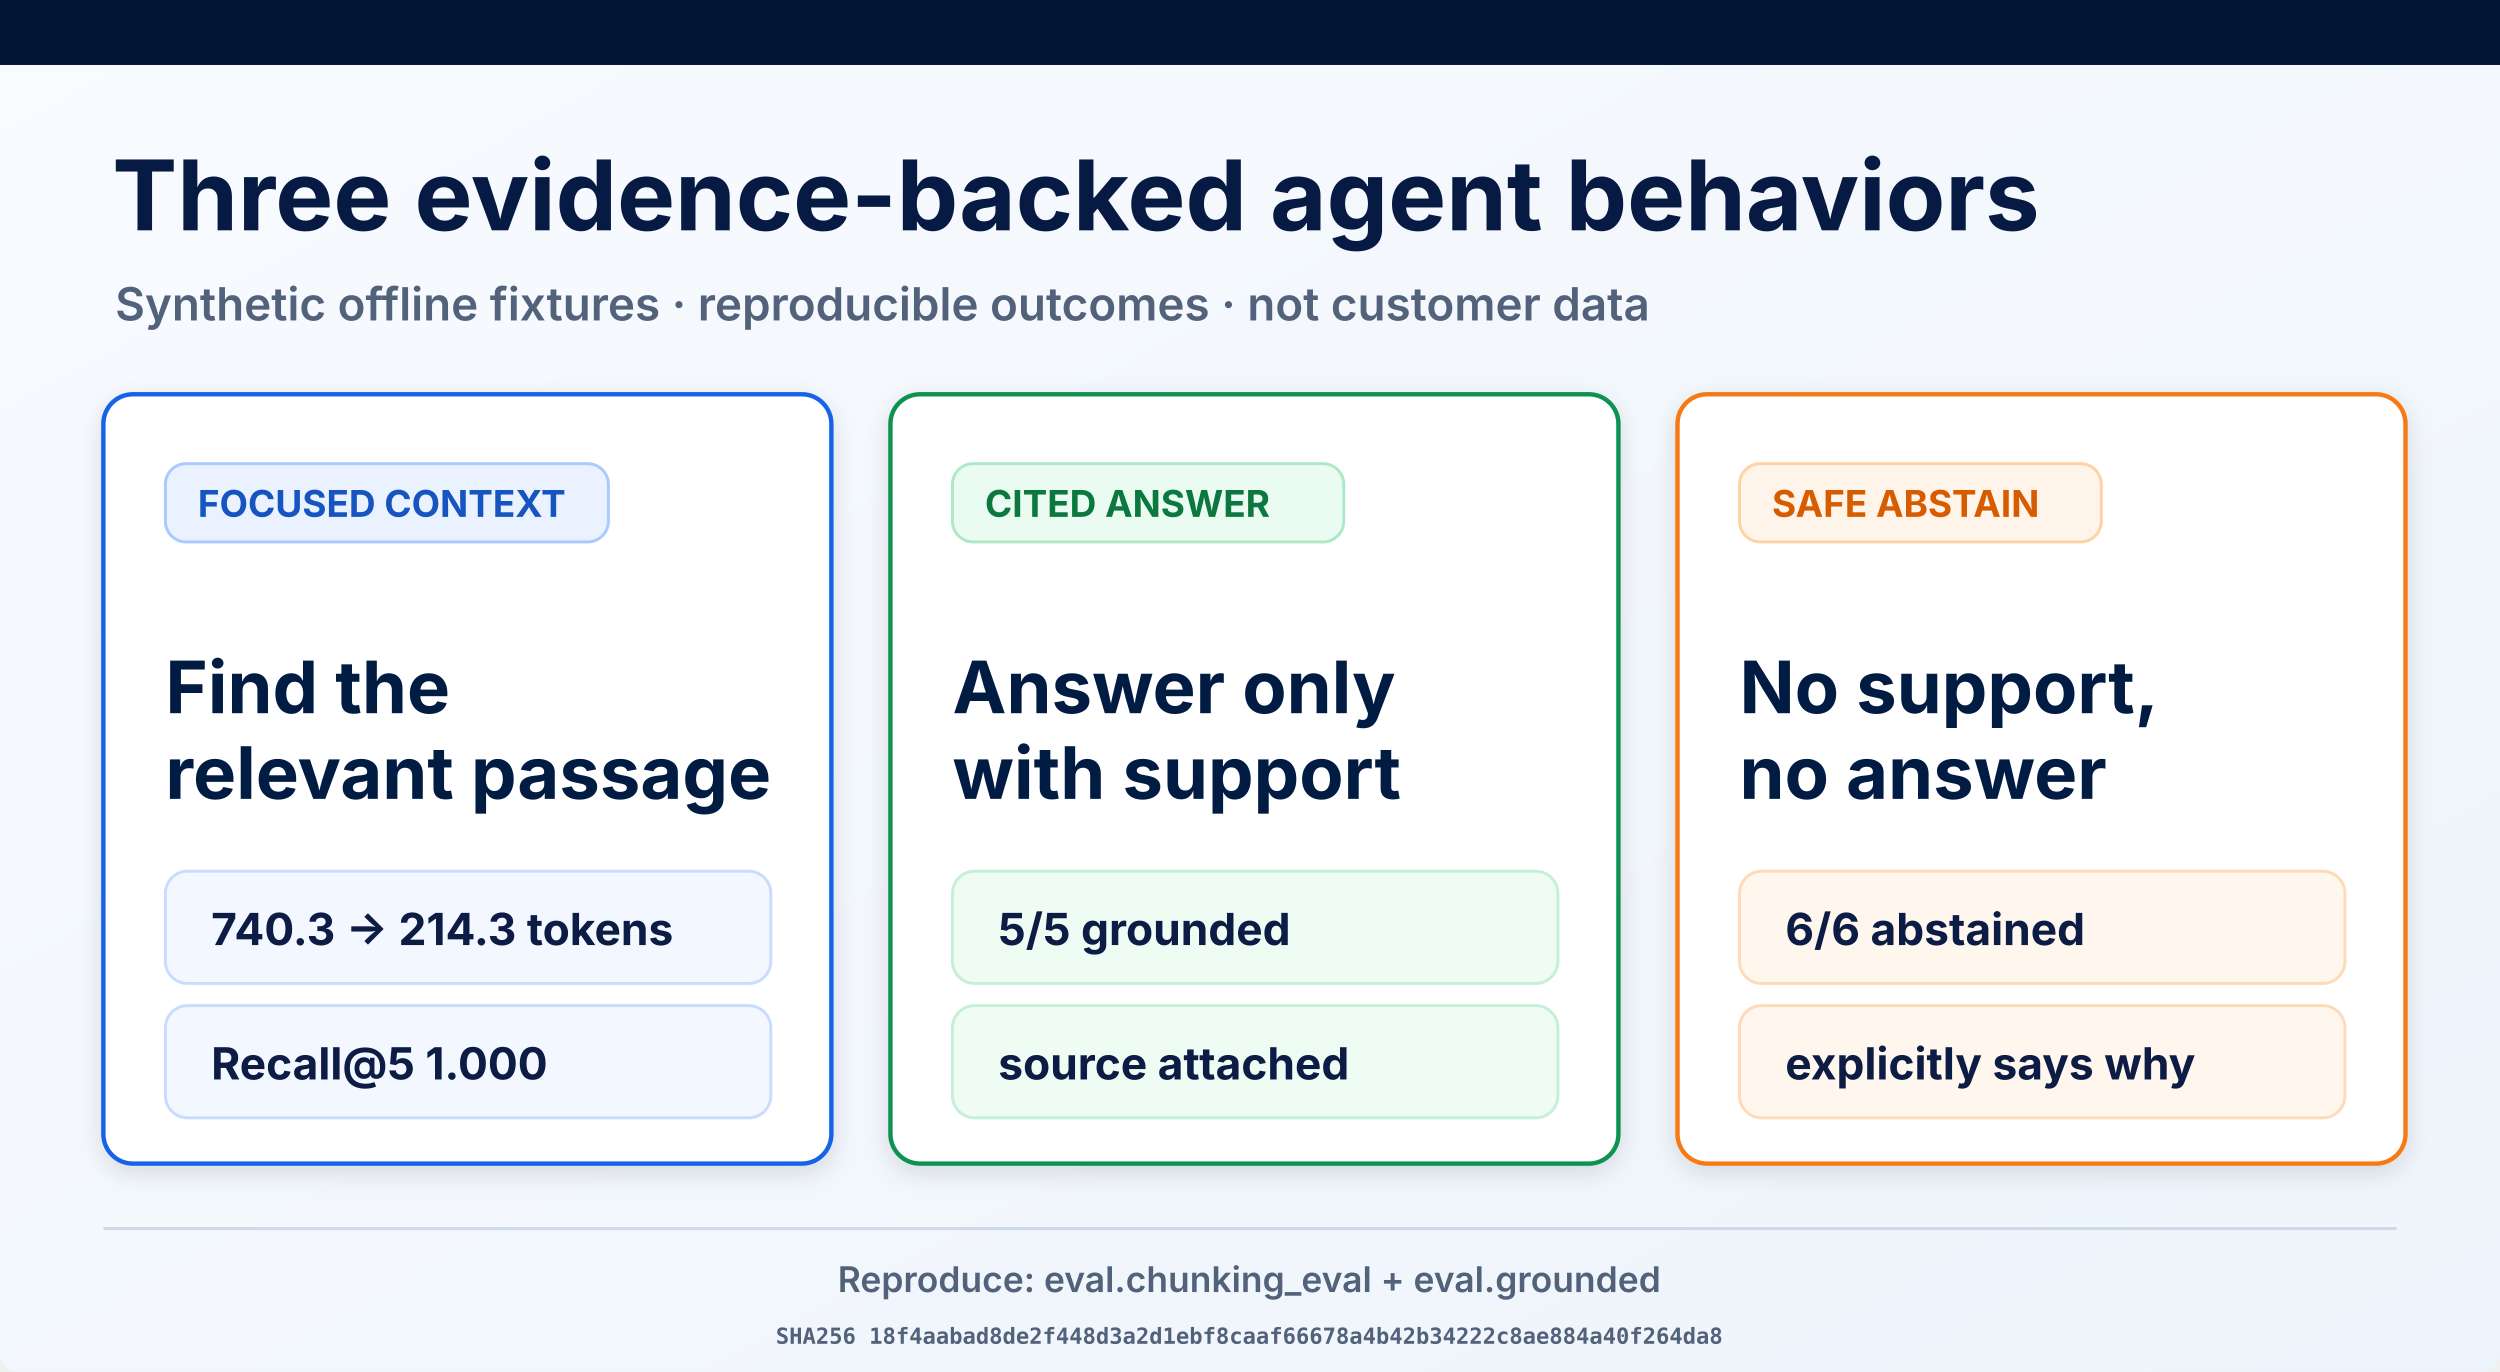
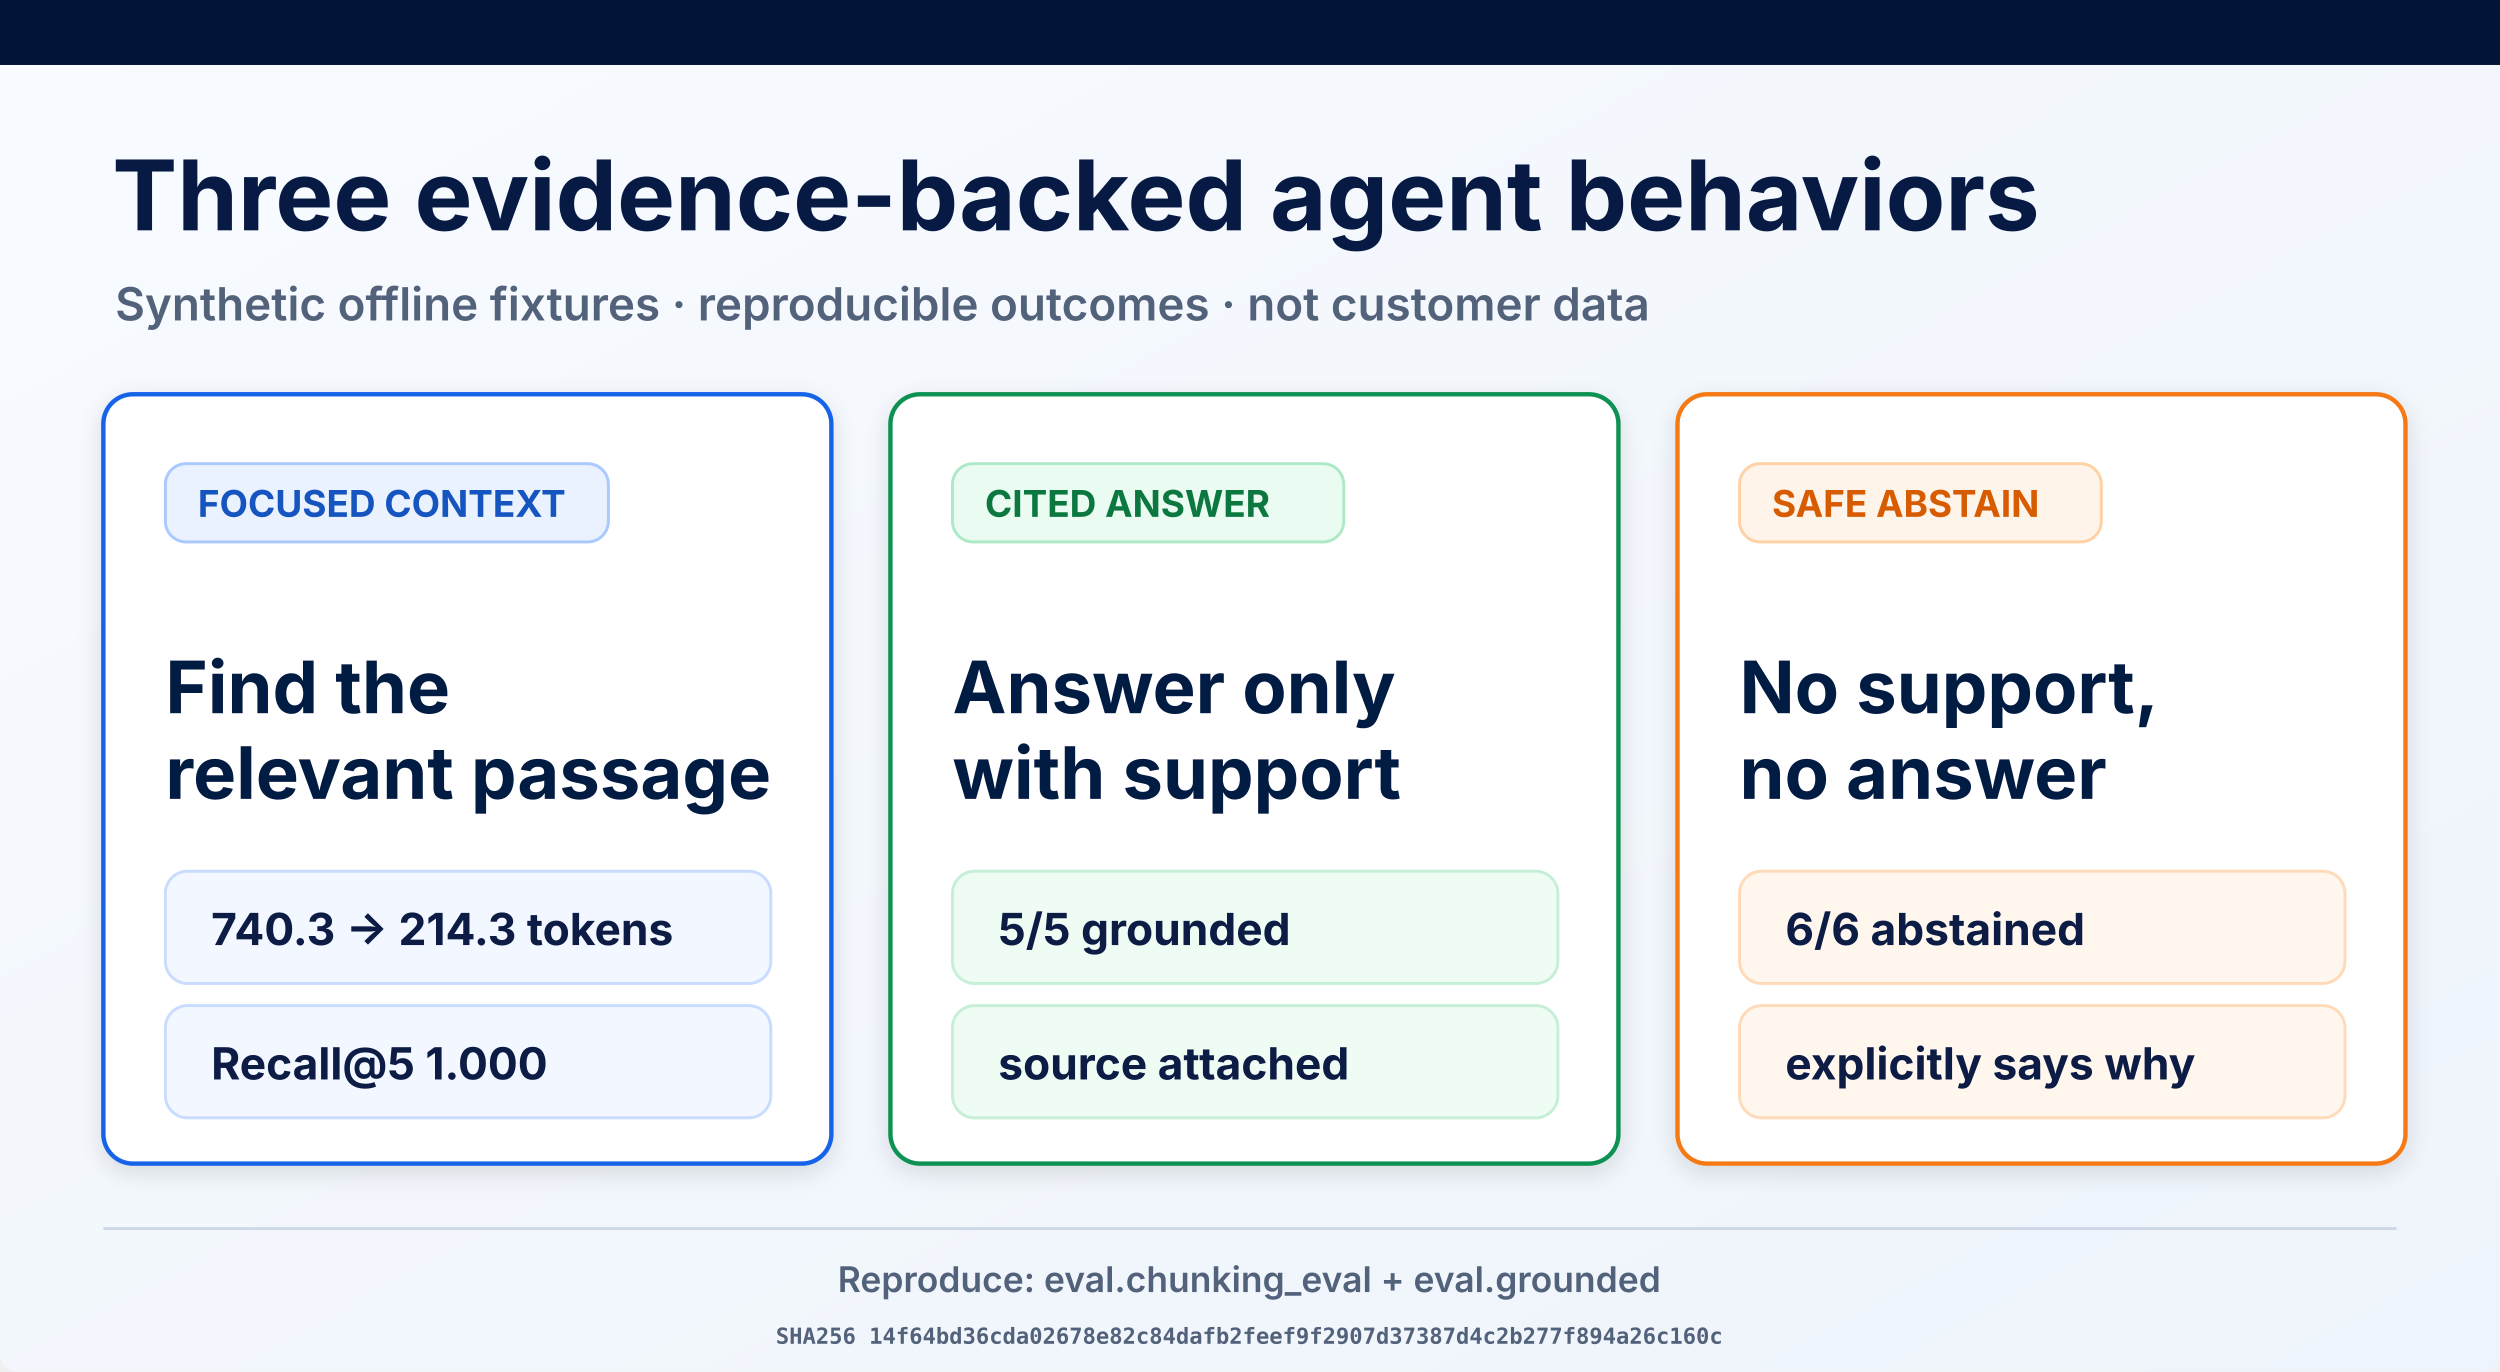
<svg xmlns="http://www.w3.org/2000/svg" width="1693" height="929" viewBox="0 0 1693 929" role="img" aria-labelledby="title desc">
  <defs>
    <linearGradient id="page" x1="0" y1="0" x2="1" y2="1">
      <stop offset="0" stop-color="#f8fbff" />
      <stop offset="1" stop-color="#eef4fb" />
    </linearGradient>
    <filter id="shadow" x="-10%" y="-10%" width="120%" height="130%">
      <feDropShadow dx="0" dy="5" stdDeviation="8" flood-opacity=".12" />
    </filter>
  </defs>
  <rect width="1693" height="929" rx="12" fill="url(#page)" />
  <rect width="1693" height="44" fill="#021536" />
  <text x="76" y="156" font-family="Inter, Arial, sans-serif" font-size="66" font-weight="700" fill="#061a43">Three evidence-backed agent behaviors</text>
  <text x="78" y="217" font-family="Inter, Arial, sans-serif" font-size="31" font-weight="600" fill="#53627b">Synthetic offline fixtures · reproducible outcomes · not customer data</text>
  <g filter="url(#shadow)">
    <rect x="70" y="267" width="493" height="521" rx="20" fill="#fff" stroke="#1763e8" stroke-width="3" />
    <rect x="112" y="314" width="300" height="53" rx="14" fill="#eaf2ff" stroke="#a9c9ff" stroke-width="2" />
    <text x="134" y="350" font-family="Inter, Arial, sans-serif" font-size="25" font-weight="700" fill="#1554c0">FOCUSED CONTEXT</text>
    <text x="112" y="483" font-family="Inter, Arial, sans-serif" font-size="49" font-weight="700" fill="#061a43">Find the</text>
    <text x="112" y="541" font-family="Inter, Arial, sans-serif" font-size="49" font-weight="700" fill="#061a43">relevant passage</text>
    <rect x="112" y="590" width="410" height="76" rx="15" fill="#f3f7ff" stroke="#c9dcff" stroke-width="2" />
    <text x="143" y="640" font-family="Inter, Arial, sans-serif" font-size="30" font-weight="700" fill="#0a1b44">740.3 → 214.3 tokens</text>
    <rect x="112" y="681" width="410" height="76" rx="15" fill="#f3f7ff" stroke="#c9dcff" stroke-width="2" />
    <text x="143" y="731" font-family="Inter, Arial, sans-serif" font-size="30" font-weight="700" fill="#0a1b44">Recall@5 1.000</text>
  </g>
  <g filter="url(#shadow)">
    <rect x="603" y="267" width="493" height="521" rx="20" fill="#fff" stroke="#109252" stroke-width="3" />
    <rect x="645" y="314" width="265" height="53" rx="14" fill="#eafbf1" stroke="#ade9c7" stroke-width="2" />
    <text x="667" y="350" font-family="Inter, Arial, sans-serif" font-size="25" font-weight="700" fill="#08773f">CITED ANSWER</text>
    <text x="645" y="483" font-family="Inter, Arial, sans-serif" font-size="49" font-weight="700" fill="#061a43">Answer only</text>
    <text x="645" y="541" font-family="Inter, Arial, sans-serif" font-size="49" font-weight="700" fill="#061a43">with support</text>
    <rect x="645" y="590" width="410" height="76" rx="15" fill="#effcf4" stroke="#c5efd6" stroke-width="2" />
    <text x="676" y="640" font-family="Inter, Arial, sans-serif" font-size="30" font-weight="700" fill="#0a1b44">5/5 grounded</text>
    <rect x="645" y="681" width="410" height="76" rx="15" fill="#effcf4" stroke="#c5efd6" stroke-width="2" />
    <text x="676" y="731" font-family="Inter, Arial, sans-serif" font-size="30" font-weight="700" fill="#0a1b44">source attached</text>
  </g>
  <g filter="url(#shadow)">
    <rect x="1136" y="267" width="493" height="521" rx="20" fill="#fff" stroke="#f57a19" stroke-width="3" />
    <rect x="1178" y="314" width="245" height="53" rx="14" fill="#fff4e9" stroke="#ffd1a4" stroke-width="2" />
    <text x="1200" y="350" font-family="Inter, Arial, sans-serif" font-size="25" font-weight="700" fill="#d75c06">SAFE ABSTAIN</text>
    <text x="1178" y="483" font-family="Inter, Arial, sans-serif" font-size="49" font-weight="700" fill="#061a43">No support,</text>
    <text x="1178" y="541" font-family="Inter, Arial, sans-serif" font-size="49" font-weight="700" fill="#061a43">no answer</text>
    <rect x="1178" y="590" width="410" height="76" rx="15" fill="#fff7ee" stroke="#ffdab9" stroke-width="2" />
    <text x="1209" y="640" font-family="Inter, Arial, sans-serif" font-size="30" font-weight="700" fill="#0a1b44">6/6 abstained</text>
    <rect x="1178" y="681" width="410" height="76" rx="15" fill="#fff7ee" stroke="#ffdab9" stroke-width="2" />
    <text x="1209" y="731" font-family="Inter, Arial, sans-serif" font-size="30" font-weight="700" fill="#0a1b44">explicitly says why</text>
  </g>
  <line x1="70" y1="832" x2="1623" y2="832" stroke="#ced8e7" stroke-width="2" />
  <text x="846" y="875" text-anchor="middle" font-family="Inter, Arial, sans-serif" font-size="24" font-weight="600" fill="#53627b">Reproduce: eval.chunking_eval + eval.grounded</text>
-   <text x="846" y="910" text-anchor="middle" font-family="ui-monospace, monospace" font-size="15" font-weight="600" fill="#53627b">SHA256 18f4aabad8de2f448d3a2d1ebf8caaf66678a4b42b34222c8ae884a40f264da8</text>
+   <text x="846" y="910" text-anchor="middle" font-family="ui-monospace, monospace" font-size="15" font-weight="600" fill="#53627b">SHA256 14f64bd36cda02678e82c84dafb2feef9f2907d37387d4c2b277f894a26c160c</text>
</svg>
